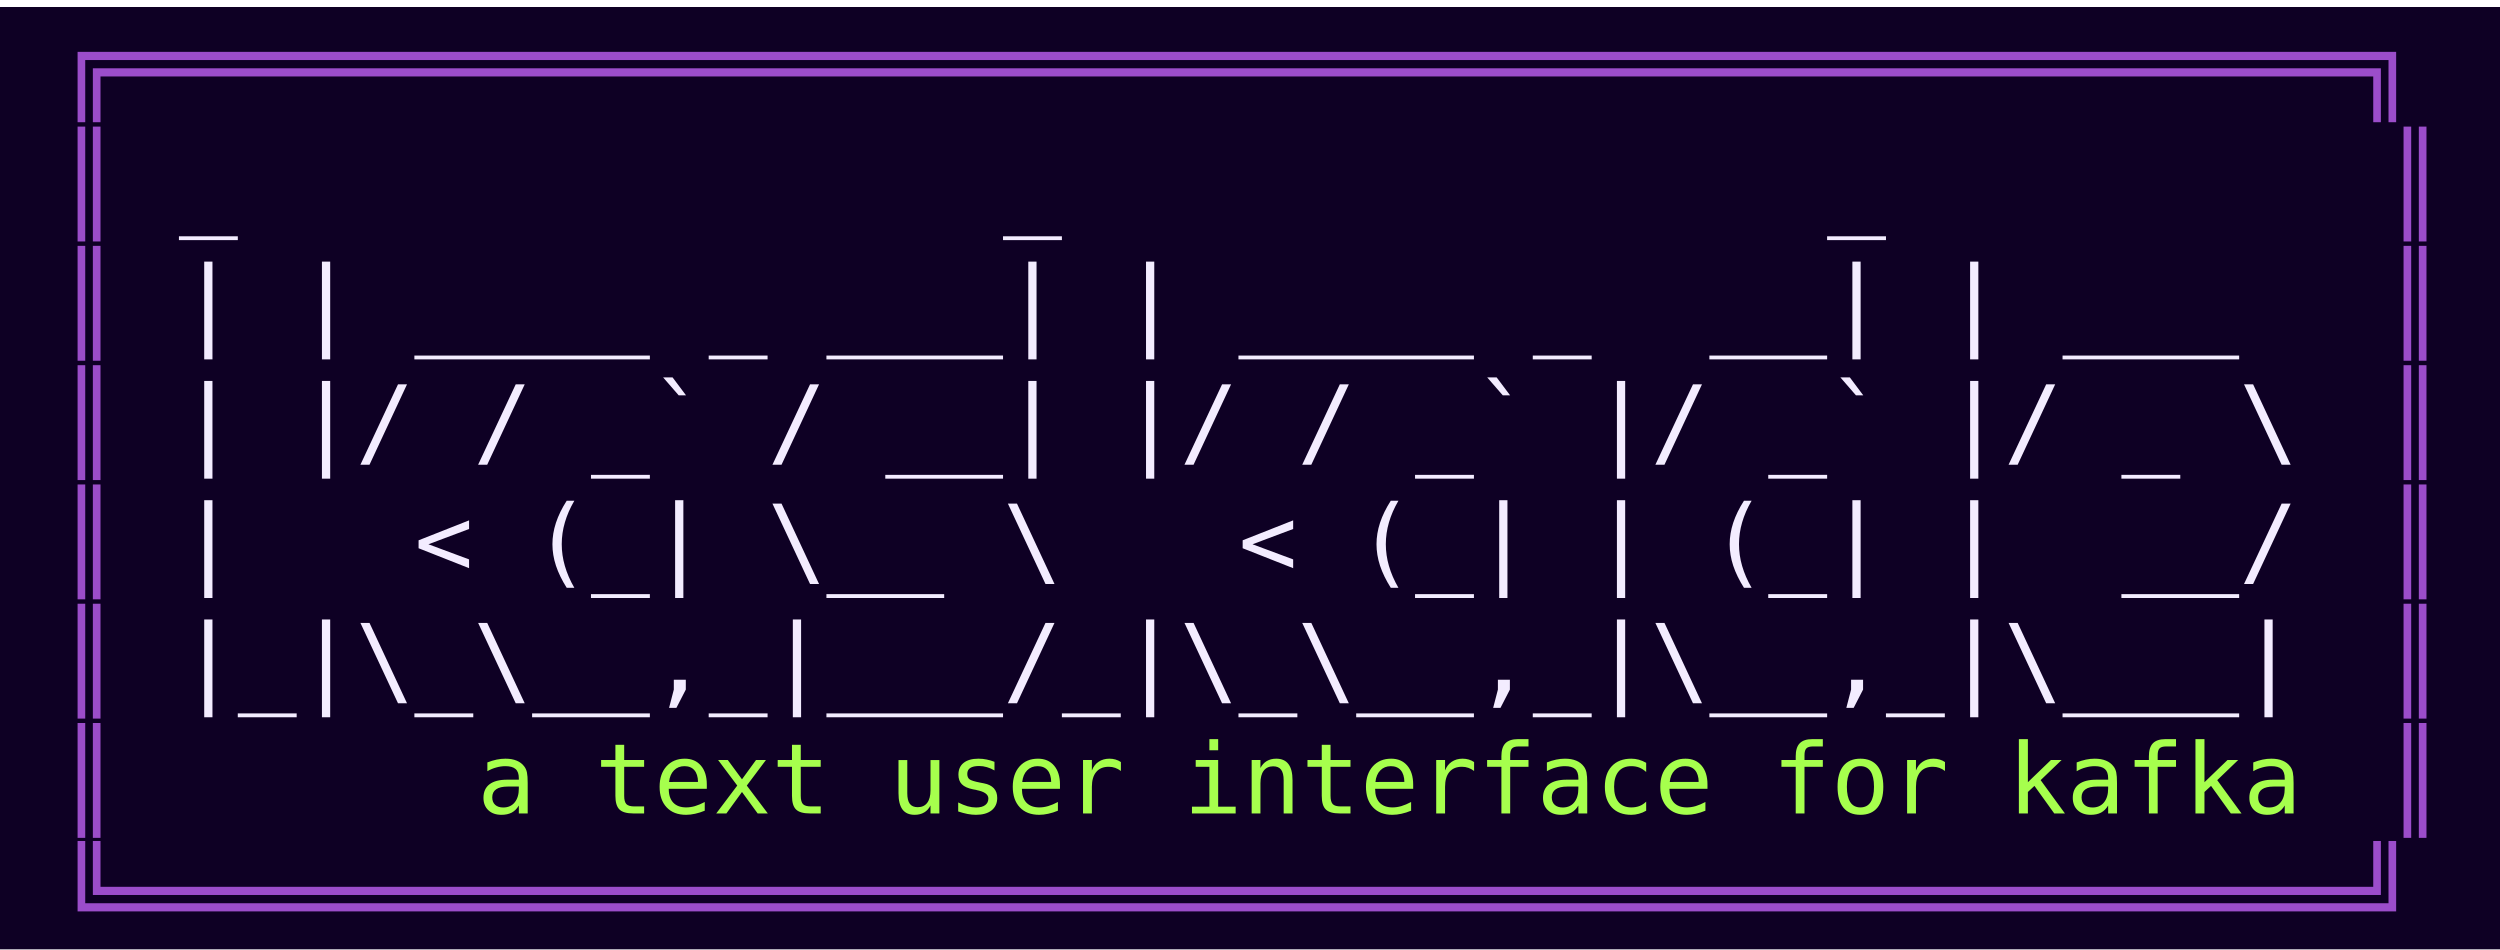
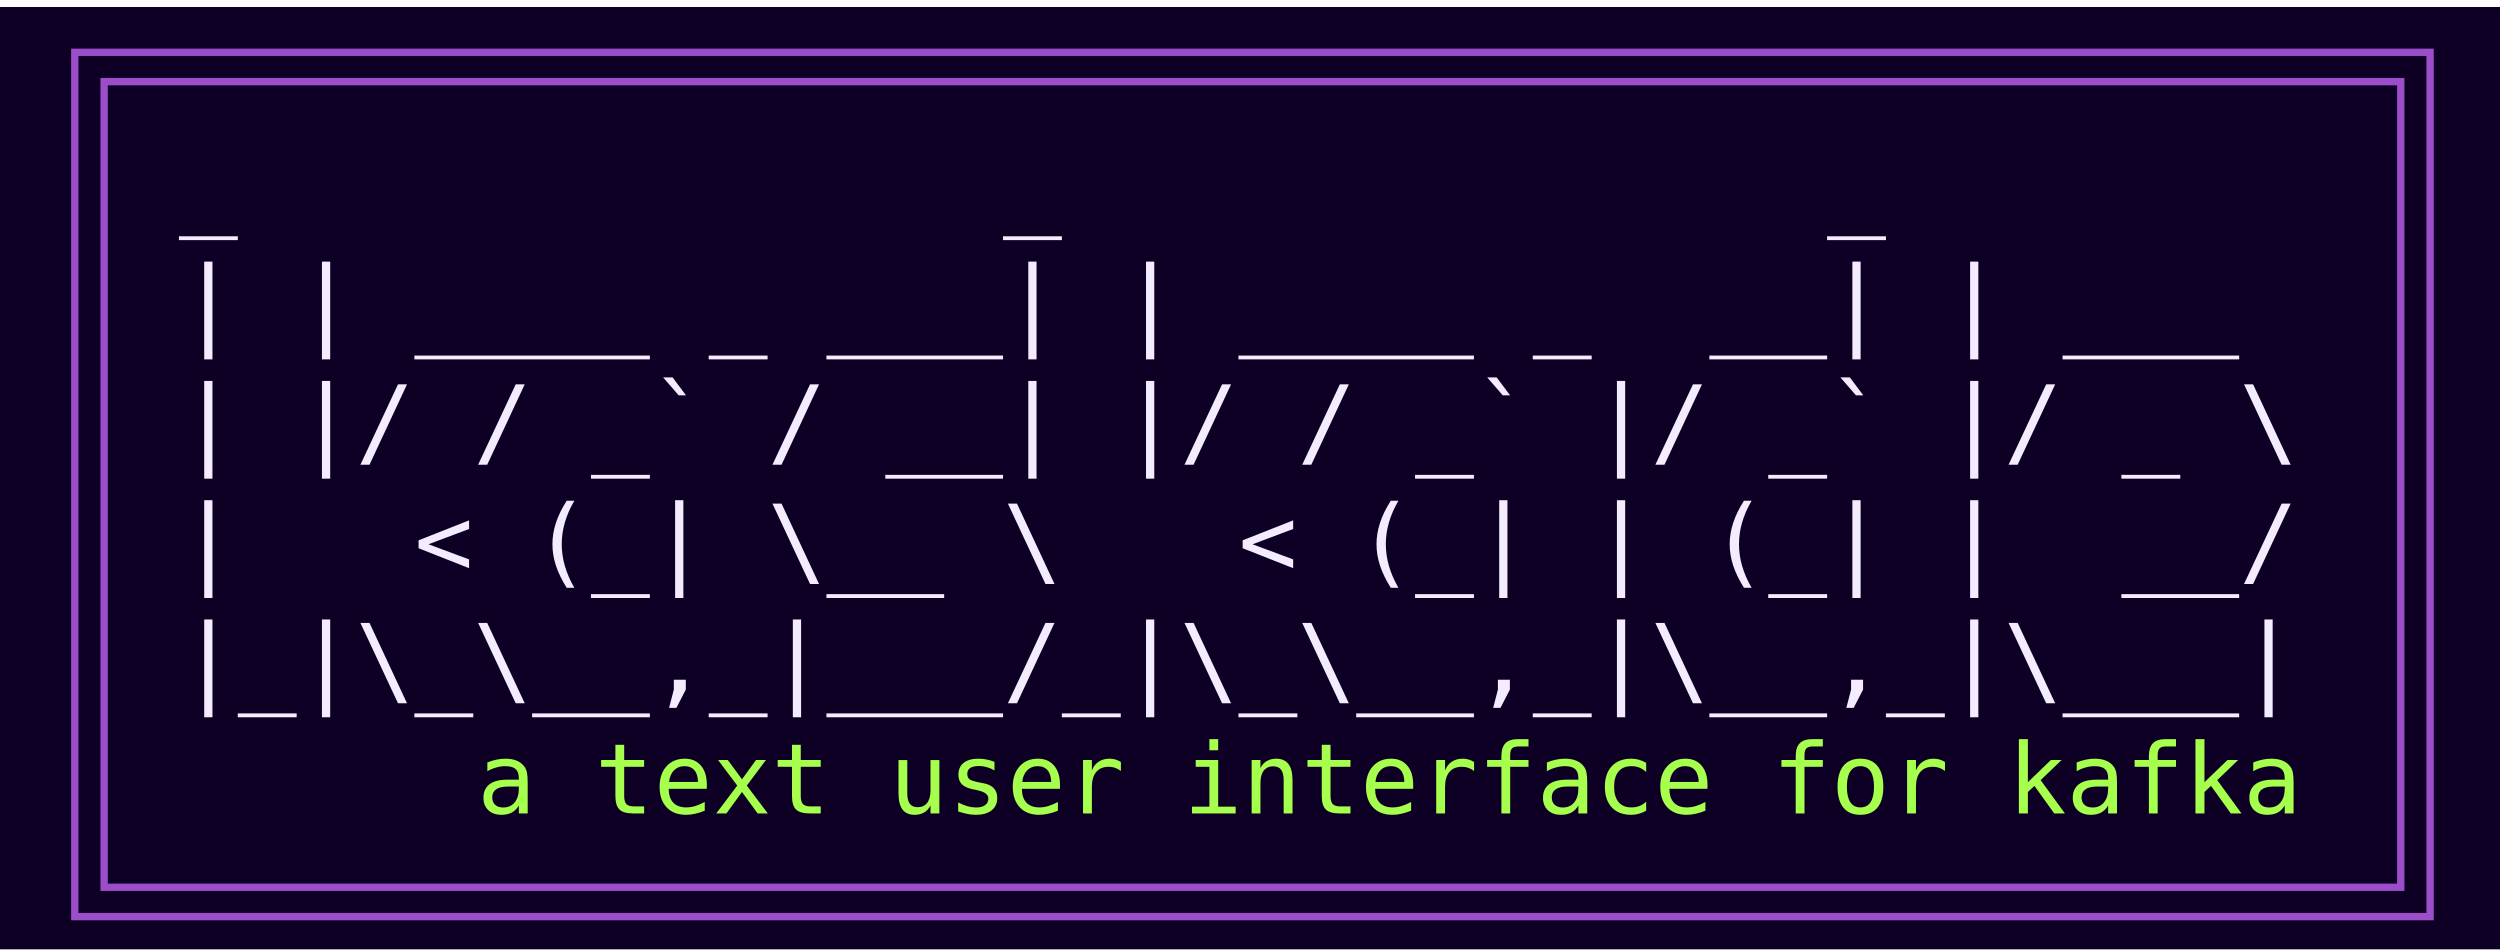
<svg xmlns="http://www.w3.org/2000/svg" width="511.4" height="194.2" class="rich-terminal" viewBox="0 0 511.4 194.2">
  <style>

    @font-face {
        font-family: "Fira Code";
        src: local("FiraCode-Regular"),
                url("https://cdnjs.cloudflare.com/ajax/libs/firacode/6.2.0/woff2/FiraCode-Regular.woff2") format("woff2"),
                url("https://cdnjs.cloudflare.com/ajax/libs/firacode/6.2.0/woff/FiraCode-Regular.woff") format("woff");
        font-style: normal;
        font-weight: 400;
    }
    @font-face {
        font-family: "Fira Code";
        src: local("FiraCode-Bold"),
                url("https://cdnjs.cloudflare.com/ajax/libs/firacode/6.2.0/woff2/FiraCode-Bold.woff2") format("woff2"),
                url("https://cdnjs.cloudflare.com/ajax/libs/firacode/6.2.0/woff/FiraCode-Bold.woff") format("woff");
        font-style: bold;
        font-weight: 700;
    }

    .terminal-1355979006-matrix {
        font-family: Fira Code, monospace;
        font-size: 20px;
        line-height: 24.4px;
        font-variant-east-asian: full-width;
    }

    .terminal-1355979006-title {
        font-size: 18px;
        font-weight: bold;
        font-family: arial;
    }

    .terminal-1355979006-r1 { fill: #c5c8c6 }
.terminal-1355979006-r2 { fill: #9b4dca }
.terminal-1355979006-r3 { fill: #f3ecff }
.terminal-1355979006-r4 { fill: #a6ff4d }
    </style>
  <defs>
    <clipPath id="terminal-1355979006-clip-terminal">
      <rect x="0" y="0" width="511.4" height="194.2" />
    </clipPath>
    <clipPath id="terminal-1355979006-line-0">
      <rect x="0" y="1.5" width="512.4" height="24.65" />
    </clipPath>
    <clipPath id="terminal-1355979006-line-1">
      <rect x="0" y="25.9" width="512.4" height="24.65" />
    </clipPath>
    <clipPath id="terminal-1355979006-line-2">
      <rect x="0" y="50.3" width="512.4" height="24.65" />
    </clipPath>
    <clipPath id="terminal-1355979006-line-3">
      <rect x="0" y="74.7" width="512.4" height="24.65" />
    </clipPath>
    <clipPath id="terminal-1355979006-line-4">
      <rect x="0" y="99.1" width="512.4" height="24.65" />
    </clipPath>
    <clipPath id="terminal-1355979006-line-5">
      <rect x="0" y="123.5" width="512.4" height="24.65" />
    </clipPath>
    <clipPath id="terminal-1355979006-line-6">
      <rect x="0" y="147.9" width="512.4" height="24.65" />
    </clipPath>
  </defs>
  <g clip-path="url(#terminal-1355979006-clip-terminal)">
    <rect fill="#0e0024" x="0" y="1.5" width="12.2" height="24.65" shape-rendering="crispEdges" />
    <rect fill="#0e0024" x="12.2" y="1.5" width="488" height="24.65" shape-rendering="crispEdges" />
    <rect fill="#0e0024" x="500.2" y="1.5" width="12.2" height="24.65" shape-rendering="crispEdges" />
    <rect fill="#0e0024" x="0" y="25.9" width="12.2" height="24.65" shape-rendering="crispEdges" />
    <rect fill="#0e0024" x="12.2" y="25.9" width="12.2" height="24.65" shape-rendering="crispEdges" />
    <rect fill="#0e0024" x="24.4" y="25.9" width="12.2" height="24.65" shape-rendering="crispEdges" />
    <rect fill="#0e0024" x="36.6" y="25.9" width="366" height="24.65" shape-rendering="crispEdges" />
    <rect fill="#0e0024" x="402.6" y="25.9" width="85.4" height="24.65" shape-rendering="crispEdges" />
    <rect fill="#0e0024" x="488" y="25.9" width="12.2" height="24.65" shape-rendering="crispEdges" />
    <rect fill="#0e0024" x="500.2" y="25.9" width="12.2" height="24.65" shape-rendering="crispEdges" />
    <rect fill="#0e0024" x="0" y="50.3" width="12.2" height="24.65" shape-rendering="crispEdges" />
    <rect fill="#0e0024" x="12.2" y="50.3" width="12.2" height="24.65" shape-rendering="crispEdges" />
    <rect fill="#0e0024" x="24.4" y="50.3" width="12.2" height="24.65" shape-rendering="crispEdges" />
    <rect fill="#0e0024" x="36.6" y="50.3" width="427" height="24.65" shape-rendering="crispEdges" />
    <rect fill="#0e0024" x="463.6" y="50.3" width="24.4" height="24.65" shape-rendering="crispEdges" />
    <rect fill="#0e0024" x="488" y="50.3" width="12.2" height="24.65" shape-rendering="crispEdges" />
    <rect fill="#0e0024" x="500.2" y="50.3" width="12.2" height="24.65" shape-rendering="crispEdges" />
    <rect fill="#0e0024" x="0" y="74.7" width="12.2" height="24.65" shape-rendering="crispEdges" />
    <rect fill="#0e0024" x="12.2" y="74.7" width="12.2" height="24.65" shape-rendering="crispEdges" />
    <rect fill="#0e0024" x="24.4" y="74.7" width="12.2" height="24.65" shape-rendering="crispEdges" />
    <rect fill="#0e0024" x="36.6" y="74.7" width="439.2" height="24.65" shape-rendering="crispEdges" />
    <rect fill="#0e0024" x="475.8" y="74.7" width="12.2" height="24.65" shape-rendering="crispEdges" />
    <rect fill="#0e0024" x="488" y="74.7" width="12.2" height="24.65" shape-rendering="crispEdges" />
    <rect fill="#0e0024" x="500.2" y="74.7" width="12.2" height="24.65" shape-rendering="crispEdges" />
    <rect fill="#0e0024" x="0" y="99.1" width="12.2" height="24.65" shape-rendering="crispEdges" />
    <rect fill="#0e0024" x="12.2" y="99.1" width="12.2" height="24.65" shape-rendering="crispEdges" />
    <rect fill="#0e0024" x="24.4" y="99.1" width="12.2" height="24.65" shape-rendering="crispEdges" />
    <rect fill="#0e0024" x="36.6" y="99.1" width="439.2" height="24.65" shape-rendering="crispEdges" />
    <rect fill="#0e0024" x="475.8" y="99.1" width="12.2" height="24.65" shape-rendering="crispEdges" />
    <rect fill="#0e0024" x="488" y="99.1" width="12.2" height="24.65" shape-rendering="crispEdges" />
    <rect fill="#0e0024" x="500.2" y="99.1" width="12.2" height="24.65" shape-rendering="crispEdges" />
    <rect fill="#0e0024" x="0" y="123.5" width="12.2" height="24.65" shape-rendering="crispEdges" />
    <rect fill="#0e0024" x="12.2" y="123.5" width="12.2" height="24.65" shape-rendering="crispEdges" />
    <rect fill="#0e0024" x="24.4" y="123.5" width="12.2" height="24.65" shape-rendering="crispEdges" />
    <rect fill="#0e0024" x="36.6" y="123.5" width="439.2" height="24.65" shape-rendering="crispEdges" />
    <rect fill="#0e0024" x="475.8" y="123.5" width="12.2" height="24.65" shape-rendering="crispEdges" />
    <rect fill="#0e0024" x="488" y="123.5" width="12.2" height="24.65" shape-rendering="crispEdges" />
    <rect fill="#0e0024" x="500.2" y="123.5" width="12.2" height="24.65" shape-rendering="crispEdges" />
    <rect fill="#0e0024" x="0" y="147.9" width="12.2" height="24.65" shape-rendering="crispEdges" />
    <rect fill="#0e0024" x="12.2" y="147.9" width="12.2" height="24.65" shape-rendering="crispEdges" />
    <rect fill="#0e0024" x="24.4" y="147.9" width="12.2" height="24.65" shape-rendering="crispEdges" />
    <rect fill="#0e0024" x="36.6" y="147.9" width="61" height="24.65" shape-rendering="crispEdges" />
    <rect fill="#0e0024" x="97.6" y="147.9" width="378.2" height="24.65" shape-rendering="crispEdges" />
    <rect fill="#0e0024" x="475.8" y="147.9" width="12.2" height="24.65" shape-rendering="crispEdges" />
    <rect fill="#0e0024" x="488" y="147.9" width="12.2" height="24.65" shape-rendering="crispEdges" />
    <rect fill="#0e0024" x="500.2" y="147.9" width="12.2" height="24.65" shape-rendering="crispEdges" />
    <rect fill="#0e0024" x="0" y="172.3" width="12.2" height="24.65" shape-rendering="crispEdges" />
    <rect fill="#0e0024" x="12.2" y="172.3" width="488" height="24.65" shape-rendering="crispEdges" />
    <rect fill="#0e0024" x="500.2" y="172.3" width="12.2" height="24.65" shape-rendering="crispEdges" />
    <g class="terminal-1355979006-matrix">
-       <text class="terminal-1355979006-r2" x="12.2" y="20" textLength="488" clip-path="url(#terminal-1355979006-line-0)">╔══════════════════════════════════════╗</text>
+       <rect fill="none" stroke="#9b4dca" stroke-width="1.5" x="15.3" y="10.7" width="481.8" height="176.8" />
+       <rect fill="none" stroke="#9b4dca" stroke-width="1.5" x="21.3" y="16.7" width="469.8" height="164.8" />
      <text class="terminal-1355979006-r1" x="512.4" y="20" textLength="12.2" clip-path="url(#terminal-1355979006-line-0)">
</text>
-       <text class="terminal-1355979006-r2" x="12.2" y="44.4" textLength="12.2" clip-path="url(#terminal-1355979006-line-1)">║</text>
      <text class="terminal-1355979006-r3" x="36.6" y="44.4" textLength="366" clip-path="url(#terminal-1355979006-line-1)"> _             _             _</text>
-       <text class="terminal-1355979006-r2" x="488" y="44.4" textLength="12.2" clip-path="url(#terminal-1355979006-line-1)">║</text>
      <text class="terminal-1355979006-r1" x="512.4" y="44.4" textLength="12.2" clip-path="url(#terminal-1355979006-line-1)">
</text>
-       <text class="terminal-1355979006-r2" x="12.2" y="68.8" textLength="12.2" clip-path="url(#terminal-1355979006-line-2)">║</text>
      <text class="terminal-1355979006-r3" x="36.6" y="68.8" textLength="427" clip-path="url(#terminal-1355979006-line-2)">| | ____ _ ___| | ____ _  __| | ___</text>
-       <text class="terminal-1355979006-r2" x="488" y="68.8" textLength="12.2" clip-path="url(#terminal-1355979006-line-2)">║</text>
      <text class="terminal-1355979006-r1" x="512.4" y="68.8" textLength="12.2" clip-path="url(#terminal-1355979006-line-2)">
</text>
-       <text class="terminal-1355979006-r2" x="12.2" y="93.2" textLength="12.2" clip-path="url(#terminal-1355979006-line-3)">║</text>
      <text class="terminal-1355979006-r3" x="36.6" y="93.2" textLength="439.2" clip-path="url(#terminal-1355979006-line-3)">| |/ / _` / __| |/ / _` |/ _` |/ _ \</text>
-       <text class="terminal-1355979006-r2" x="488" y="93.2" textLength="12.2" clip-path="url(#terminal-1355979006-line-3)">║</text>
      <text class="terminal-1355979006-r1" x="512.4" y="93.2" textLength="12.2" clip-path="url(#terminal-1355979006-line-3)">
</text>
-       <text class="terminal-1355979006-r2" x="12.2" y="117.6" textLength="12.2" clip-path="url(#terminal-1355979006-line-4)">║</text>
      <text class="terminal-1355979006-r3" x="36.6" y="117.6" textLength="439.2" clip-path="url(#terminal-1355979006-line-4)">|   &lt; (_| \__ \   &lt; (_| | (_| |  __/</text>
-       <text class="terminal-1355979006-r2" x="488" y="117.6" textLength="12.2" clip-path="url(#terminal-1355979006-line-4)">║</text>
      <text class="terminal-1355979006-r1" x="512.4" y="117.6" textLength="12.2" clip-path="url(#terminal-1355979006-line-4)">
</text>
-       <text class="terminal-1355979006-r2" x="12.2" y="142" textLength="12.2" clip-path="url(#terminal-1355979006-line-5)">║</text>
      <text class="terminal-1355979006-r3" x="36.6" y="142" textLength="439.2" clip-path="url(#terminal-1355979006-line-5)">|_|\_\__,_|___/_|\_\__,_|\__,_|\___|</text>
-       <text class="terminal-1355979006-r2" x="488" y="142" textLength="12.2" clip-path="url(#terminal-1355979006-line-5)">║</text>
      <text class="terminal-1355979006-r1" x="512.4" y="142" textLength="12.2" clip-path="url(#terminal-1355979006-line-5)">
</text>
-       <text class="terminal-1355979006-r2" x="12.2" y="166.4" textLength="12.2" clip-path="url(#terminal-1355979006-line-6)">║</text>
      <text class="terminal-1355979006-r4" x="97.6" y="166.4" textLength="378.2" clip-path="url(#terminal-1355979006-line-6)">a text user interface for kafka</text>
-       <text class="terminal-1355979006-r2" x="488" y="166.4" textLength="12.2" clip-path="url(#terminal-1355979006-line-6)">║</text>
      <text class="terminal-1355979006-r1" x="512.4" y="166.4" textLength="12.2" clip-path="url(#terminal-1355979006-line-6)">
</text>
-       <text class="terminal-1355979006-r2" x="12.2" y="190.8" textLength="488" clip-path="url(#terminal-1355979006-line-7)">╚══════════════════════════════════════╝</text>
    </g>
  </g>
</svg>
